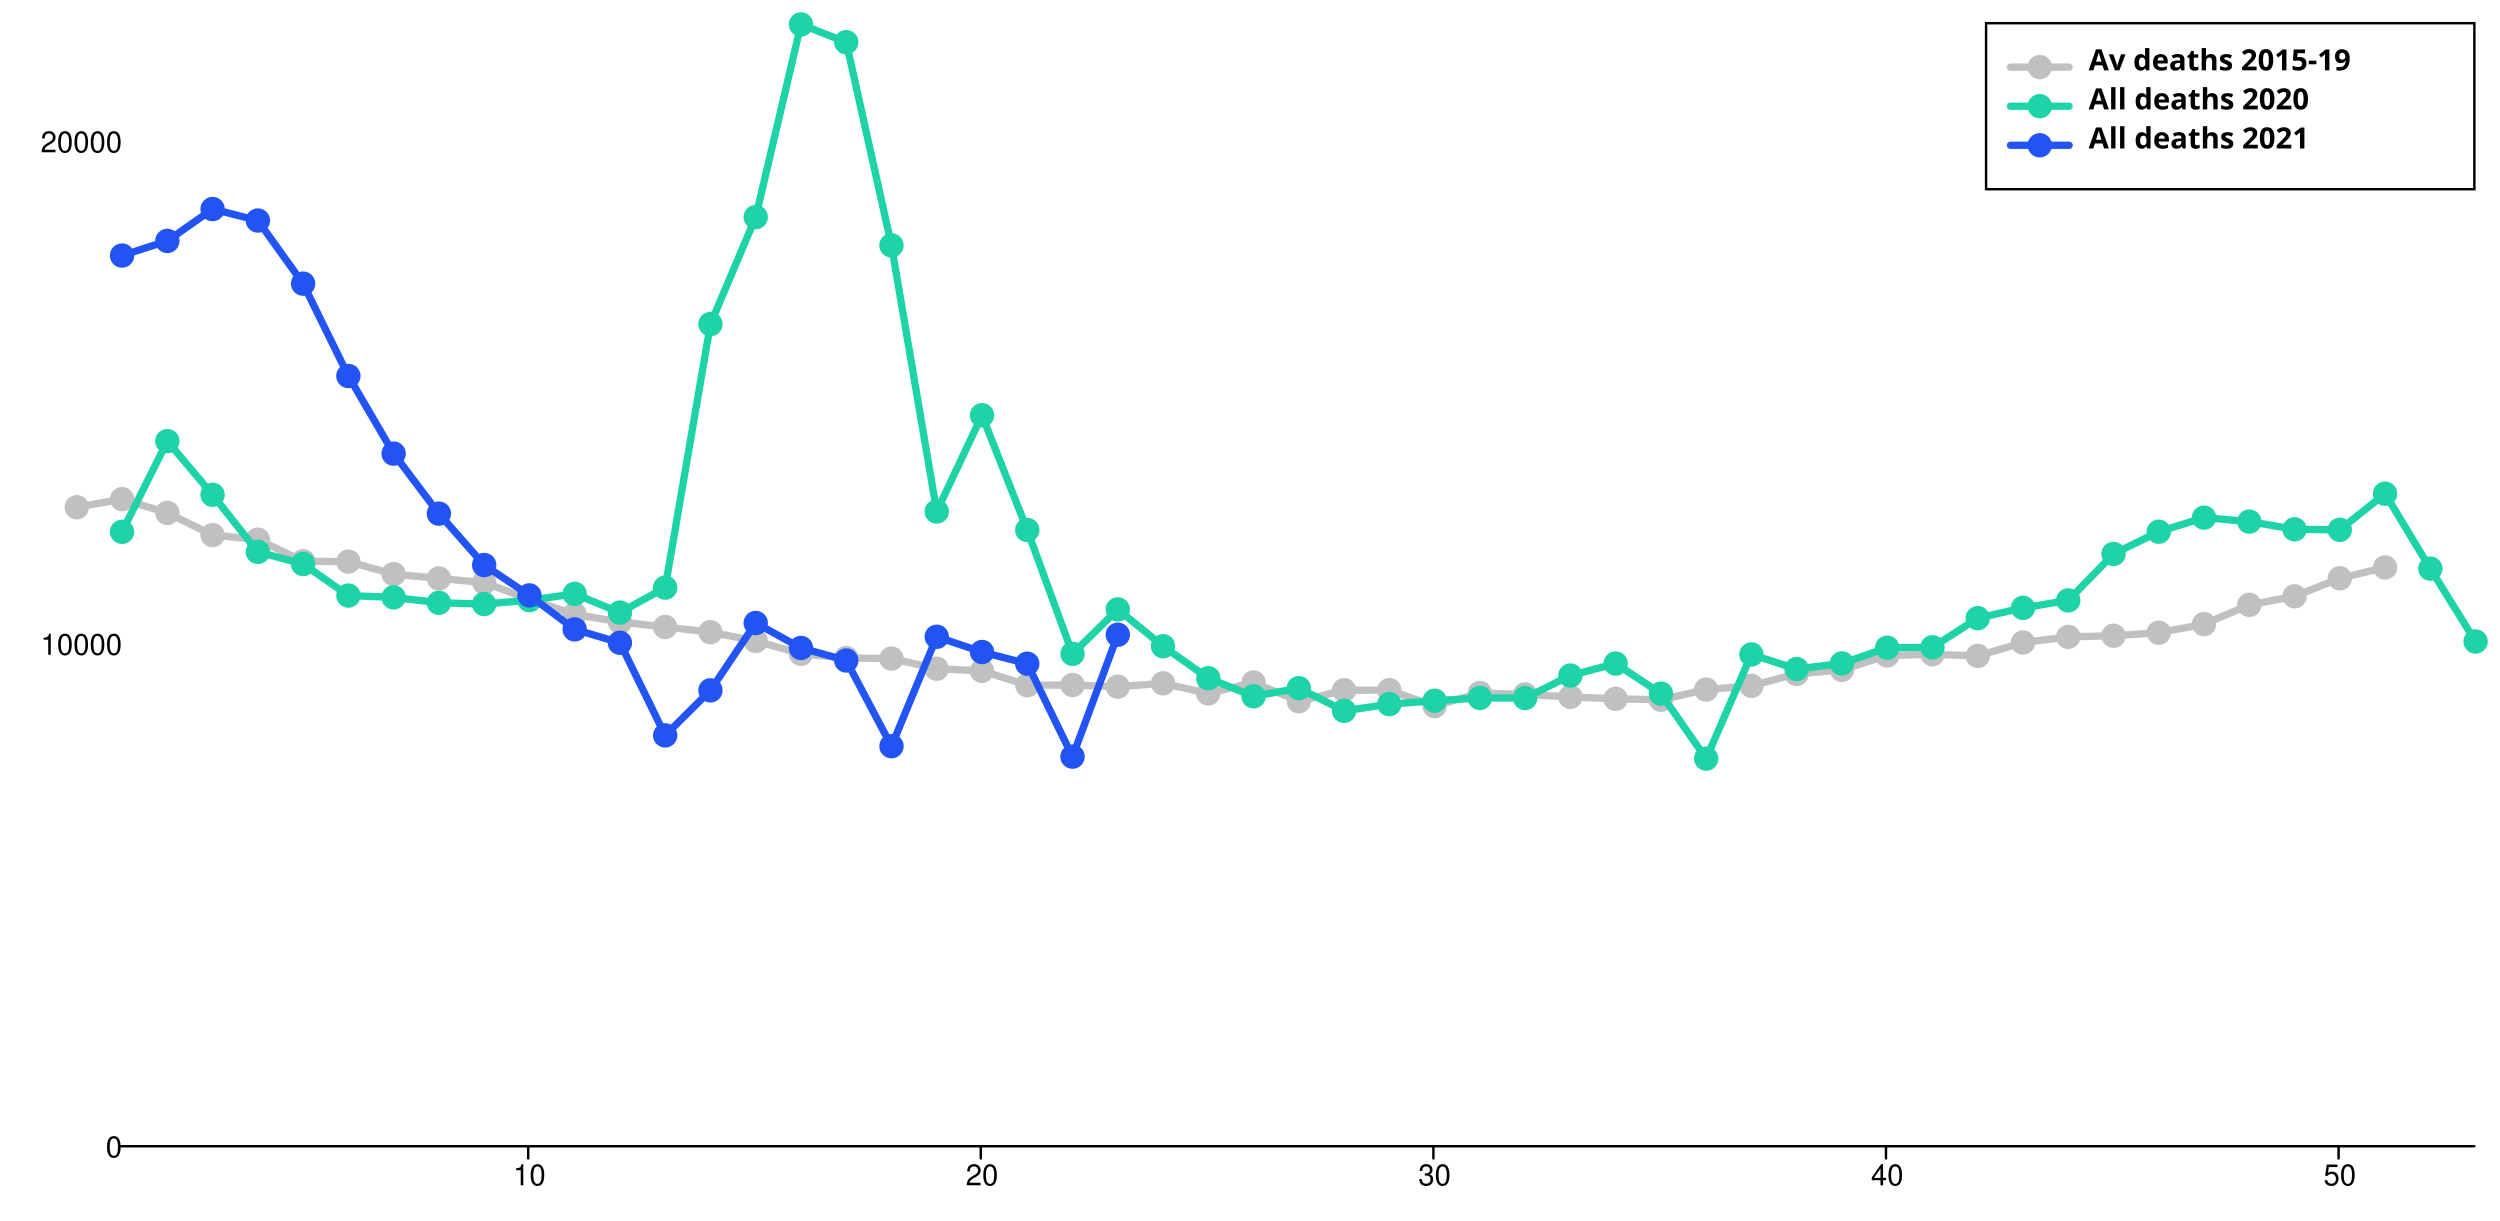
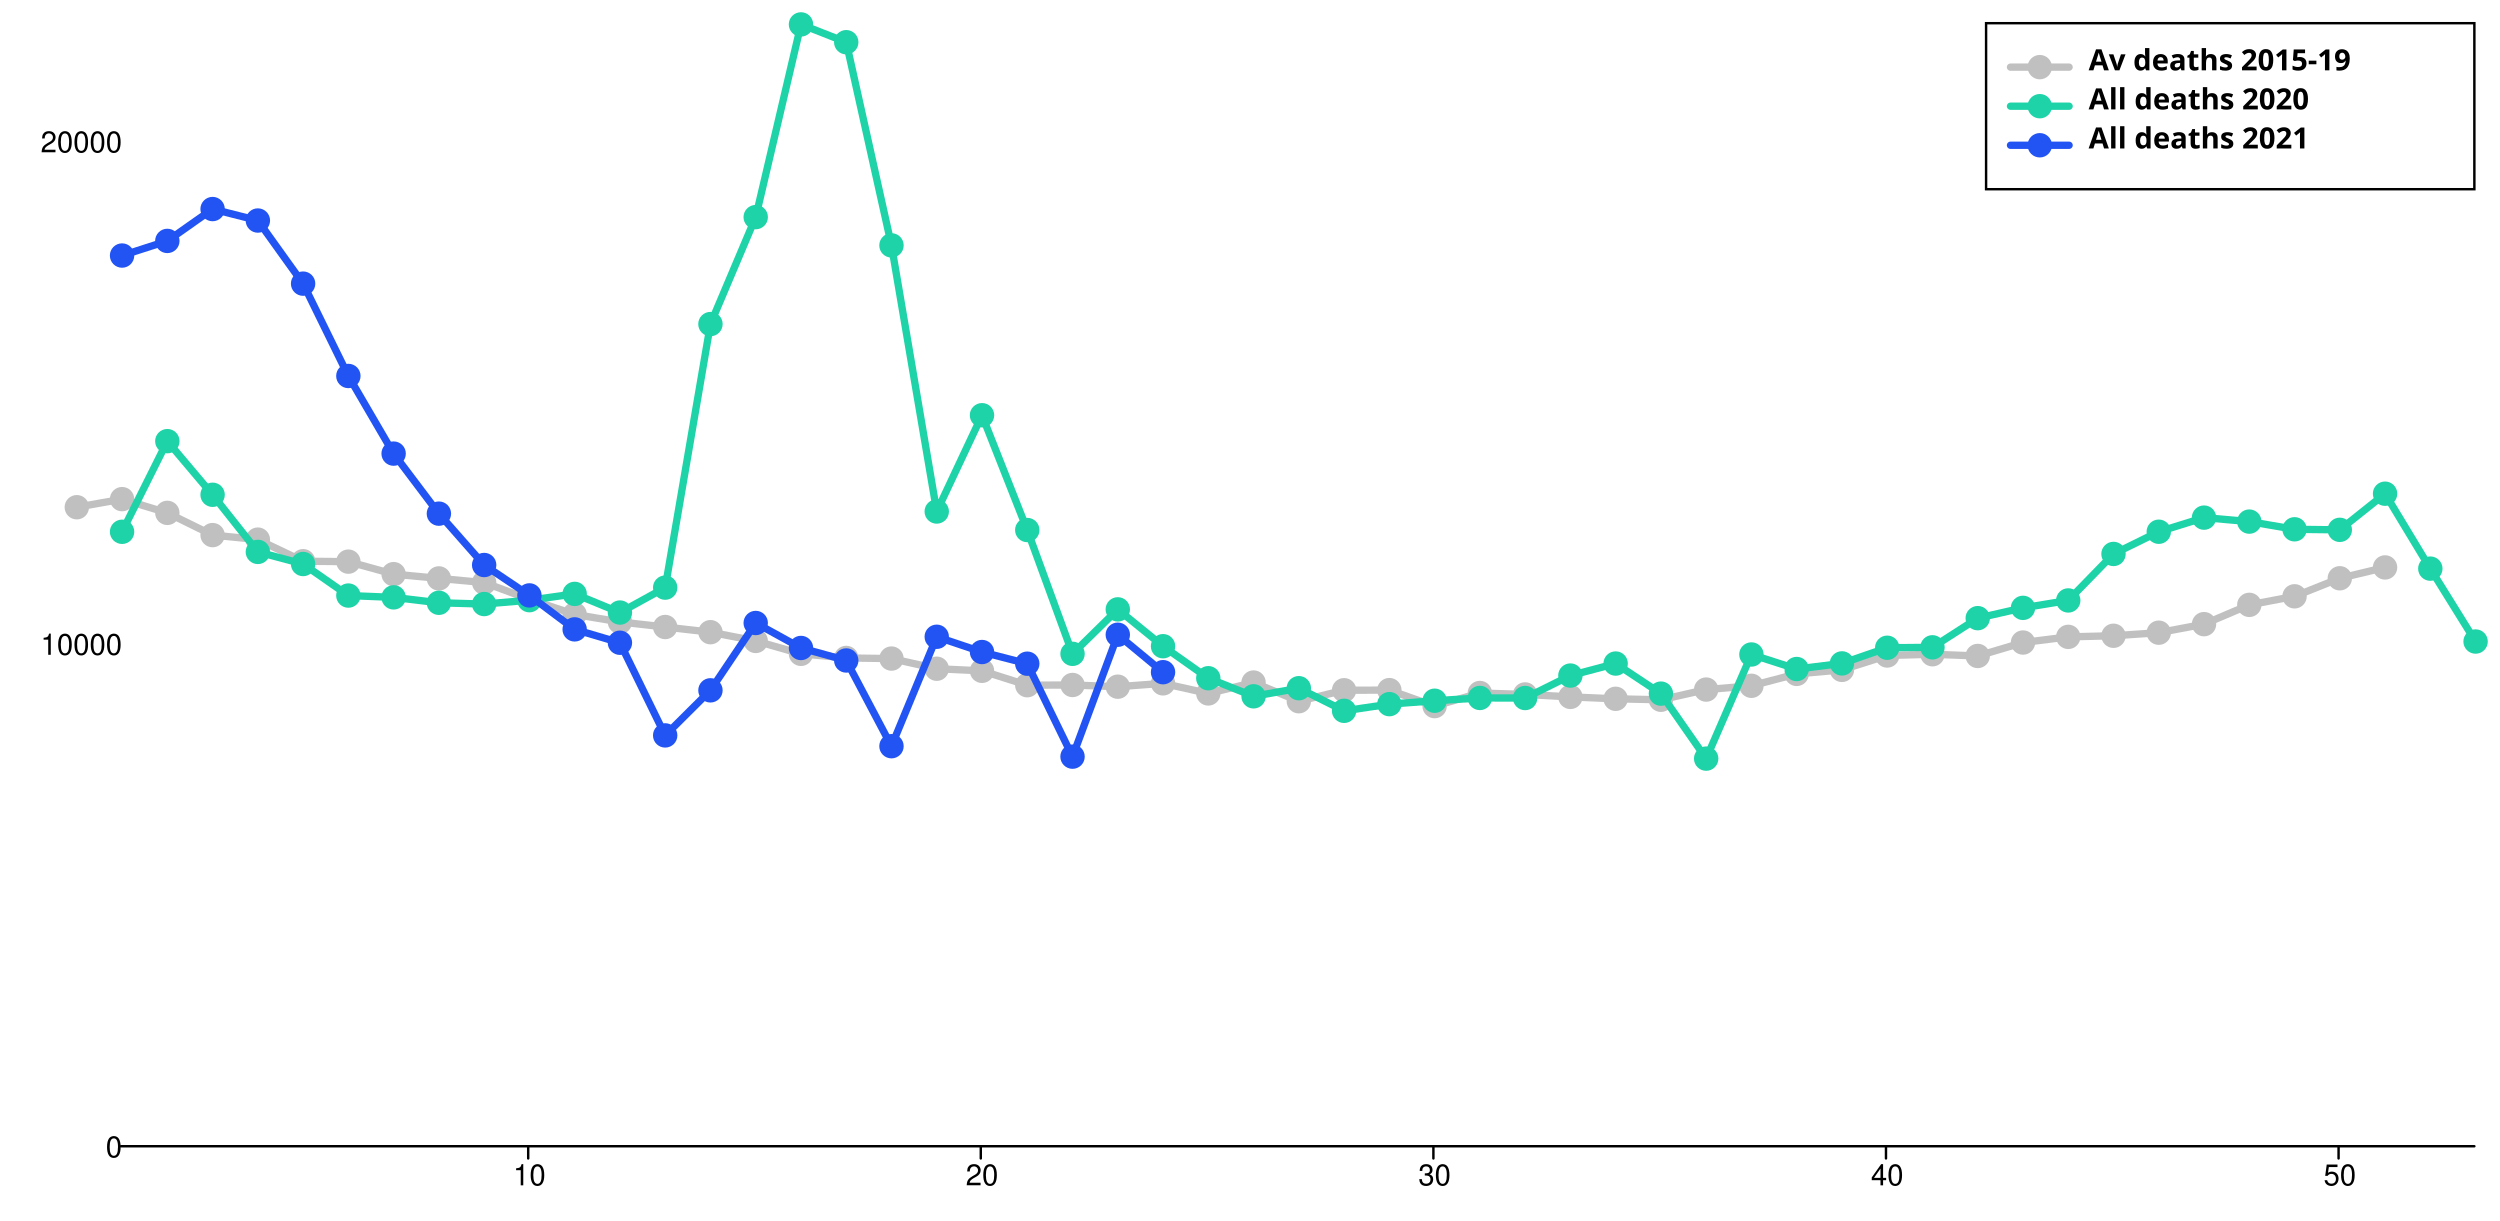
<svg xmlns="http://www.w3.org/2000/svg" width="1024" height="500" viewBox="0 0 1024 500" style="overflow:display" preserveAspectRatio="xMinYMin meet" overflow="visible">
  <defs>
    <style>
	.data-series path.line { fill-opacity: 0; stroke: black; }
	.data-series:hover path.line, .data-series.on path.line { cursor:pointer; }
	.data-series path.line.dotted { stroke-dasharray: 12 20 }
	#baseline:hover path.line, #baseline.on path.line { stroke-width: 5; }
	.data-series-0:hover circle, .data-series-0.on circle { display: inline; cursor:pointer; }
	#all-deaths-2020-allages:hover path.line, #all-deaths-2020-allages.on path.line { stroke-width: 5; }
	.data-series-1:hover circle, .data-series-1.on circle { display: inline; cursor:pointer; }
	#all-deaths-2021-allages:hover path.line, #all-deaths-2021-allages.on path.line { stroke-width: 5; }
	.data-series-2:hover circle, .data-series-2.on circle { display: inline; cursor:pointer; }
	.key rect { fill:transparent;stroke-width:1;stroke:black; }
	.key text { text-anchor:start;dominant-baseline:hanging;font-weight:bold;fill:black;stroke-width:0;font-family:sans-serif; }
	.graph-grid { font-family: "Helvetica Neue",Helvetica,Arial,"Lucida Grande",sans-serif; }
	.graph-grid line { stroke: black; stroke-width: 1; stroke-linecap: round; }
	.graph-grid.graph-grid-x text { text-anchor: middle; dominant-baseline: hanging; transform: translateY(10px); }
	.graph-grid.graph-grid-y text { text-anchor: end; dominant-baseline: middle; transform: translateX(-10px); }
	</style>
  </defs>
  <g class="graph-grid graph-grid-y">
    <line x1="49.50" y1="469.50" x2="1013.50" y2="469.50" data-left="50" />
    <text x="60" y="470" text-anchor="end">0</text>
    <text x="60" y="264.193" text-anchor="end">10000</text>
    <text x="60" y="58.385" text-anchor="end">20000</text>
    <text style="text-anchor:middle;dominant-baseline:hanging;font-weight:bold;transform: translateY(240px) rotate(-90deg);" />
  </g>
  <g class="graph-grid graph-grid-x">
    <line class="tick" x1="216.35" y1="469.50" x2="216.35" y2="474.50" />
    <text x="216.846" y="470" text-anchor="middle">10</text>
    <line class="tick" x1="401.73" y1="469.50" x2="401.73" y2="474.50" />
    <text x="402.231" y="470" text-anchor="middle">20</text>
    <line class="tick" x1="587.12" y1="469.50" x2="587.12" y2="474.50" />
    <text x="587.615" y="470" text-anchor="middle">30</text>
    <line class="tick" x1="772.50" y1="469.50" x2="772.50" y2="474.50" />
    <text x="773" y="470" text-anchor="middle">40</text>
    <line class="tick" x1="957.88" y1="469.50" x2="957.88" y2="474.50" />
    <text x="958.385" y="470" text-anchor="middle">50</text>
    <text style="text-anchor:middle;dominant-baseline:hanging;font-weight:bold;transform: translateY(240px) rotate(-90deg);" />
  </g>
  <g id="baseline" class="data-series data-series-0">
    <path d="M 31.46,207.76L 50.00,204.45L 68.54,210.07L 87.08,219.18L 105.62,221.03L 124.15,229.88L 142.69,230.05L 161.23,235.17L 179.77,236.92L 198.31,238.63L 216.85,245.46L 235.38,251.66L 253.92,254.75L 272.46,256.82L 291.00,258.94L 309.54,262.53L 328.08,267.81L 346.62,269.50L 365.15,269.75L 383.69,273.91L 402.23,274.77L 420.77,280.66L 439.31,280.57L 457.85,281.27L 476.38,279.90L 494.92,284.03L 513.46,279.57L 532.00,287.22L 550.54,282.72L 569.08,282.67L 587.62,289.22L 606.15,283.85L 624.69,284.44L 643.23,285.45L 661.77,286.23L 680.31,286.63L 698.85,282.45L 717.38,280.90L 735.92,276.03L 754.46,274.38L 773.00,268.49L 791.54,267.98L 810.08,268.68L 828.62,263.18L 847.15,260.86L 865.69,260.41L 884.23,259.15L 902.77,255.65L 921.31,247.75L 939.85,244.25L 958.38,236.86L 976.92,232.42" class="line" style="stroke:silver" stroke-width="3" stroke-linecap="round" />
    <circle cx="31.46" cy="207.76" data-y="12742.00" data-x="0" r="5" fill="silver" />
    <circle cx="50.00" cy="204.45" data-y="12903.00" data-x="1" r="5" fill="silver" />
    <circle cx="68.54" cy="210.07" data-y="12630.00" data-x="2" r="5" fill="silver" />
    <circle cx="87.08" cy="219.18" data-y="12187.00" data-x="3" r="5" fill="silver" />
    <circle cx="105.62" cy="221.03" data-y="12097.00" data-x="4" r="5" fill="silver" />
    <circle cx="124.15" cy="229.88" data-y="11667.00" data-x="5" r="5" fill="silver" />
    <circle cx="142.69" cy="230.05" data-y="11659.00" data-x="6" r="5" fill="silver" />
    <circle cx="161.23" cy="235.17" data-y="11410.00" data-x="7" r="5" fill="silver" />
    <circle cx="179.77" cy="236.92" data-y="11325.00" data-x="8" r="5" fill="silver" />
    <circle cx="198.31" cy="238.63" data-y="11242.00" data-x="9" r="5" fill="silver" />
    <circle cx="216.85" cy="245.46" data-y="10910.00" data-x="10" r="5" fill="silver" />
    <circle cx="235.38" cy="251.66" data-y="10609.00" data-x="11" r="5" fill="silver" />
    <circle cx="253.92" cy="254.75" data-y="10459.00" data-x="12" r="5" fill="silver" />
    <circle cx="272.46" cy="256.82" data-y="10358.00" data-x="13" r="5" fill="silver" />
    <circle cx="291.00" cy="258.94" data-y="10255.00" data-x="14" r="5" fill="silver" />
    <circle cx="309.54" cy="262.53" data-y="10081.00" data-x="15" r="5" fill="silver" />
    <circle cx="328.08" cy="267.81" data-y="9824.00" data-x="16" r="5" fill="silver" />
    <circle cx="346.62" cy="269.50" data-y="9742.00" data-x="17" r="5" fill="silver" />
    <circle cx="365.15" cy="269.75" data-y="9730.00" data-x="18" r="5" fill="silver" />
    <circle cx="383.69" cy="273.91" data-y="9528.00" data-x="19" r="5" fill="silver" />
    <circle cx="402.23" cy="274.77" data-y="9486.00" data-x="20" r="5" fill="silver" />
    <circle cx="420.77" cy="280.66" data-y="9200.00" data-x="21" r="5" fill="silver" />
    <circle cx="439.31" cy="280.57" data-y="9204.00" data-x="22" r="5" fill="silver" />
    <circle cx="457.85" cy="281.27" data-y="9170.00" data-x="23" r="5" fill="silver" />
    <circle cx="476.38" cy="279.90" data-y="9237.00" data-x="24" r="5" fill="silver" />
    <circle cx="494.92" cy="284.03" data-y="9036.00" data-x="25" r="5" fill="silver" />
    <circle cx="513.46" cy="279.57" data-y="9253.00" data-x="26" r="5" fill="silver" />
    <circle cx="532.00" cy="287.22" data-y="8881.00" data-x="27" r="5" fill="silver" />
    <circle cx="550.54" cy="282.72" data-y="9100.00" data-x="28" r="5" fill="silver" />
    <circle cx="569.08" cy="282.67" data-y="9102.00" data-x="29" r="5" fill="silver" />
    <circle cx="587.62" cy="289.22" data-y="8784.00" data-x="30" r="5" fill="silver" />
    <circle cx="606.15" cy="283.85" data-y="9045.00" data-x="31" r="5" fill="silver" />
    <circle cx="624.69" cy="284.44" data-y="9016.00" data-x="32" r="5" fill="silver" />
    <circle cx="643.23" cy="285.45" data-y="8967.00" data-x="33" r="5" fill="silver" />
    <circle cx="661.77" cy="286.23" data-y="8929.00" data-x="34" r="5" fill="silver" />
    <circle cx="680.31" cy="286.63" data-y="8910.00" data-x="35" r="5" fill="silver" />
    <circle cx="698.85" cy="282.45" data-y="9113.00" data-x="36" r="5" fill="silver" />
    <circle cx="717.38" cy="280.90" data-y="9188.00" data-x="37" r="5" fill="silver" />
    <circle cx="735.92" cy="276.03" data-y="9425.00" data-x="38" r="5" fill="silver" />
    <circle cx="754.46" cy="274.38" data-y="9505.00" data-x="39" r="5" fill="silver" />
    <circle cx="773.00" cy="268.49" data-y="9791.00" data-x="40" r="5" fill="silver" />
    <circle cx="791.54" cy="267.98" data-y="9816.00" data-x="41" r="5" fill="silver" />
    <circle cx="810.08" cy="268.68" data-y="9782.00" data-x="42" r="5" fill="silver" />
    <circle cx="828.62" cy="263.18" data-y="10049.00" data-x="43" r="5" fill="silver" />
    <circle cx="847.15" cy="260.86" data-y="10162.00" data-x="44" r="5" fill="silver" />
    <circle cx="865.69" cy="260.41" data-y="10184.00" data-x="45" r="5" fill="silver" />
    <circle cx="884.23" cy="259.15" data-y="10245.00" data-x="46" r="5" fill="silver" />
    <circle cx="902.77" cy="255.65" data-y="10415.00" data-x="47" r="5" fill="silver" />
    <circle cx="921.31" cy="247.75" data-y="10799.00" data-x="48" r="5" fill="silver" />
    <circle cx="939.85" cy="244.25" data-y="10969.00" data-x="49" r="5" fill="silver" />
    <circle cx="958.38" cy="236.86" data-y="11328.00" data-x="50" r="5" fill="silver" />
    <circle cx="976.92" cy="232.42" data-y="11544.00" data-x="51" r="5" fill="silver" />
  </g>
  <g id="all-deaths-2020-allages" class="data-series data-series-1">
    <path d="M 50.00,217.82L 68.54,180.70L 87.08,202.66L 105.62,226.06L 124.15,231.02L 142.69,243.94L 161.23,244.68L 179.77,246.90L 198.31,247.42L 216.85,245.83L 235.38,243.26L 253.92,250.90L 272.46,240.69L 291.00,132.74L 309.54,88.93L 328.08,10.00L 346.62,17.29L 365.15,100.51L 383.69,209.51L 402.23,170.08L 420.77,217.10L 439.31,267.81L 457.85,249.60L 476.38,264.69L 494.92,277.80L 513.46,285.21L 532.00,281.89L 550.54,291.15L 569.08,288.42L 587.62,287.02L 606.15,285.88L 624.69,285.91L 643.23,276.71L 661.77,271.79L 680.31,284.11L 698.85,310.73L 717.38,268.08L 735.92,274.03L 754.46,271.73L 773.00,265.32L 791.54,265.14L 810.08,253.20L 828.62,248.98L 847.15,245.94L 865.69,226.90L 884.23,217.80L 902.77,212.02L 921.31,213.65L 939.85,216.80L 958.38,217.02L 976.92,202.22L 995.46,232.91L 1014.00,262.77" class="line" style="stroke:#1DD3A7" stroke-width="3" stroke-linecap="round" />
    <circle cx="50.00" cy="217.82" data-y="12253.00" data-x="1" r="5" fill="#1DD3A7" />
    <circle cx="68.54" cy="180.70" data-y="14057.00" data-x="2" r="5" fill="#1DD3A7" />
    <circle cx="87.08" cy="202.66" data-y="12990.00" data-x="3" r="5" fill="#1DD3A7" />
    <circle cx="105.62" cy="226.06" data-y="11853.00" data-x="4" r="5" fill="#1DD3A7" />
    <circle cx="124.15" cy="231.02" data-y="11612.00" data-x="5" r="5" fill="#1DD3A7" />
    <circle cx="142.69" cy="243.94" data-y="10984.00" data-x="6" r="5" fill="#1DD3A7" />
    <circle cx="161.23" cy="244.68" data-y="10948.00" data-x="7" r="5" fill="#1DD3A7" />
    <circle cx="179.77" cy="246.90" data-y="10840.00" data-x="8" r="5" fill="#1DD3A7" />
    <circle cx="198.31" cy="247.42" data-y="10815.00" data-x="9" r="5" fill="#1DD3A7" />
    <circle cx="216.85" cy="245.83" data-y="10892.00" data-x="10" r="5" fill="#1DD3A7" />
    <circle cx="235.38" cy="243.26" data-y="11017.00" data-x="11" r="5" fill="#1DD3A7" />
    <circle cx="253.92" cy="250.90" data-y="10646.00" data-x="12" r="5" fill="#1DD3A7" />
    <circle cx="272.46" cy="240.69" data-y="11142.00" data-x="13" r="5" fill="#1DD3A7" />
    <circle cx="291.00" cy="132.74" data-y="16387.00" data-x="14" r="5" fill="#1DD3A7" />
    <circle cx="309.54" cy="88.93" data-y="18516.00" data-x="15" r="5" fill="#1DD3A7" />
    <circle cx="328.08" cy="10.00" data-y="22351.00" data-x="16" r="5" fill="#1DD3A7" />
    <circle cx="346.62" cy="17.29" data-y="21997.00" data-x="17" r="5" fill="#1DD3A7" />
    <circle cx="365.15" cy="100.51" data-y="17953.00" data-x="18" r="5" fill="#1DD3A7" />
    <circle cx="383.69" cy="209.51" data-y="12657.00" data-x="19" r="5" fill="#1DD3A7" />
    <circle cx="402.23" cy="170.08" data-y="14573.00" data-x="20" r="5" fill="#1DD3A7" />
    <circle cx="420.77" cy="217.10" data-y="12288.00" data-x="21" r="5" fill="#1DD3A7" />
    <circle cx="439.31" cy="267.81" data-y="9824.00" data-x="22" r="5" fill="#1DD3A7" />
    <circle cx="457.85" cy="249.60" data-y="10709.00" data-x="23" r="5" fill="#1DD3A7" />
    <circle cx="476.38" cy="264.69" data-y="9976.00" data-x="24" r="5" fill="#1DD3A7" />
    <circle cx="494.92" cy="277.80" data-y="9339.00" data-x="25" r="5" fill="#1DD3A7" />
    <circle cx="513.46" cy="285.21" data-y="8979.00" data-x="26" r="5" fill="#1DD3A7" />
    <circle cx="532.00" cy="281.89" data-y="9140.00" data-x="27" r="5" fill="#1DD3A7" />
    <circle cx="550.54" cy="291.15" data-y="8690.00" data-x="28" r="5" fill="#1DD3A7" />
    <circle cx="569.08" cy="288.42" data-y="8823.00" data-x="29" r="5" fill="#1DD3A7" />
    <circle cx="587.62" cy="287.02" data-y="8891.00" data-x="30" r="5" fill="#1DD3A7" />
    <circle cx="606.15" cy="285.88" data-y="8946.00" data-x="31" r="5" fill="#1DD3A7" />
    <circle cx="624.69" cy="285.91" data-y="8945.00" data-x="32" r="5" fill="#1DD3A7" />
    <circle cx="643.23" cy="276.71" data-y="9392.00" data-x="33" r="5" fill="#1DD3A7" />
    <circle cx="661.77" cy="271.79" data-y="9631.00" data-x="34" r="5" fill="#1DD3A7" />
    <circle cx="680.31" cy="284.11" data-y="9032.00" data-x="35" r="5" fill="#1DD3A7" />
    <circle cx="698.85" cy="310.73" data-y="7739.00" data-x="36" r="5" fill="#1DD3A7" />
    <circle cx="717.38" cy="268.08" data-y="9811.00" data-x="37" r="5" fill="#1DD3A7" />
    <circle cx="735.92" cy="274.03" data-y="9522.00" data-x="38" r="5" fill="#1DD3A7" />
    <circle cx="754.46" cy="271.73" data-y="9634.00" data-x="39" r="5" fill="#1DD3A7" />
    <circle cx="773.00" cy="265.32" data-y="9945.00" data-x="40" r="5" fill="#1DD3A7" />
    <circle cx="791.54" cy="265.14" data-y="9954.00" data-x="41" r="5" fill="#1DD3A7" />
    <circle cx="810.08" cy="253.20" data-y="10534.00" data-x="42" r="5" fill="#1DD3A7" />
    <circle cx="828.62" cy="248.98" data-y="10739.00" data-x="43" r="5" fill="#1DD3A7" />
    <circle cx="847.15" cy="245.94" data-y="10887.00" data-x="44" r="5" fill="#1DD3A7" />
    <circle cx="865.69" cy="226.90" data-y="11812.00" data-x="45" r="5" fill="#1DD3A7" />
    <circle cx="884.23" cy="217.80" data-y="12254.00" data-x="46" r="5" fill="#1DD3A7" />
    <circle cx="902.77" cy="212.02" data-y="12535.00" data-x="47" r="5" fill="#1DD3A7" />
    <circle cx="921.31" cy="213.65" data-y="12456.00" data-x="48" r="5" fill="#1DD3A7" />
    <circle cx="939.85" cy="216.80" data-y="12303.00" data-x="49" r="5" fill="#1DD3A7" />
    <circle cx="958.38" cy="217.02" data-y="12292.00" data-x="50" r="5" fill="#1DD3A7" />
    <circle cx="976.92" cy="202.22" data-y="13011.00" data-x="51" r="5" fill="#1DD3A7" />
    <circle cx="995.46" cy="232.91" data-y="11520.00" data-x="52" r="5" fill="#1DD3A7" />
    <circle cx="1014.00" cy="262.77" data-y="10069.00" data-x="53" r="5" fill="#1DD3A7" />
  </g>
  <g id="all-deaths-2021-allages" class="data-series data-series-2">
-     <path d="M 50.00,104.67L 68.54,98.68L 87.08,85.63L 105.62,90.33L 124.15,116.18L 142.69,154.00L 161.23,185.80L 179.77,210.39L 198.31,231.43L 216.85,243.88L 235.38,257.79L 253.92,263.27L 272.46,301.22L 291.00,282.76L 309.54,255.18L 328.08,265.41L 346.62,270.53L 365.15,305.64L 383.69,260.82L 402.23,267.07L 420.77,271.85L 439.31,309.92L 457.85,259.99" class="line" style="stroke:#2254F4" stroke-width="3" stroke-linecap="round" />
+     <path d="M 50.00,104.67L 68.54,98.68L 87.08,85.63L 105.62,90.33L 124.15,116.18L 142.69,154.00L 161.23,185.80L 179.77,210.39L 198.31,231.43L 216.85,243.88L 235.38,257.79L 253.92,263.27L 272.46,301.22L 291.00,282.76L 309.54,255.18L 328.08,265.41L 346.62,270.53L 365.15,305.64L 383.69,260.82L 402.23,267.07L 420.77,271.85L 439.31,309.92L 457.85,259.99L 476.38,275.33" class="line" style="stroke:#2254F4" stroke-width="3" stroke-linecap="round" />
    <circle cx="50.00" cy="104.67" data-y="17751.00" data-x="1" r="5" fill="#2254F4" />
    <circle cx="68.54" cy="98.68" data-y="18042.00" data-x="2" r="5" fill="#2254F4" />
    <circle cx="87.08" cy="85.63" data-y="18676.00" data-x="3" r="5" fill="#2254F4" />
    <circle cx="105.62" cy="90.33" data-y="18448.00" data-x="4" r="5" fill="#2254F4" />
    <circle cx="124.15" cy="116.18" data-y="17192.00" data-x="5" r="5" fill="#2254F4" />
    <circle cx="142.69" cy="154.00" data-y="15354.00" data-x="6" r="5" fill="#2254F4" />
    <circle cx="161.23" cy="185.80" data-y="13809.00" data-x="7" r="5" fill="#2254F4" />
    <circle cx="179.77" cy="210.39" data-y="12614.00" data-x="8" r="5" fill="#2254F4" />
    <circle cx="198.31" cy="231.43" data-y="11592.00" data-x="9" r="5" fill="#2254F4" />
    <circle cx="216.85" cy="243.88" data-y="10987.00" data-x="10" r="5" fill="#2254F4" />
    <circle cx="235.38" cy="257.79" data-y="10311.00" data-x="11" r="5" fill="#2254F4" />
    <circle cx="253.92" cy="263.27" data-y="10045.00" data-x="12" r="5" fill="#2254F4" />
    <circle cx="272.46" cy="301.22" data-y="8201.00" data-x="13" r="5" fill="#2254F4" />
    <circle cx="291.00" cy="282.76" data-y="9098.00" data-x="14" r="5" fill="#2254F4" />
    <circle cx="309.54" cy="255.18" data-y="10438.00" data-x="15" r="5" fill="#2254F4" />
    <circle cx="328.08" cy="265.41" data-y="9941.00" data-x="16" r="5" fill="#2254F4" />
    <circle cx="346.62" cy="270.53" data-y="9692.00" data-x="17" r="5" fill="#2254F4" />
    <circle cx="365.15" cy="305.64" data-y="7986.00" data-x="18" r="5" fill="#2254F4" />
    <circle cx="383.69" cy="260.82" data-y="10164.00" data-x="19" r="5" fill="#2254F4" />
    <circle cx="402.23" cy="267.07" data-y="9860.00" data-x="20" r="5" fill="#2254F4" />
    <circle cx="420.77" cy="271.85" data-y="9628.00" data-x="21" r="5" fill="#2254F4" />
    <circle cx="439.31" cy="309.92" data-y="7778.00" data-x="22" r="5" fill="#2254F4" />
    <circle cx="457.85" cy="259.99" data-y="10204.00" data-x="23" r="5" fill="#2254F4" />
+     <circle cx="476.38" cy="275.33" data-y="9459.00" data-x="24" r="5" fill="#2254F4" />
  </g>
  <g class="key">
    <rect x="813.5" y="9.5" width="200" height="68" />
    <g id="baseline-key">&gt;	<text x="823.5" y="19.5">
        <tspan dx="32" dy="0">Av deaths 2015-19</tspan>
      </text>
      <path d="M823.50,27.50 l 24 0" class="line" style="stroke:silver" stroke-width="3" stroke-linecap="round" />
      <circle cx="835.50" cy="27.50" r="5" fill="silver" />
    </g>
    <g id="all-deaths-2020-allages-key">&gt;	<text x="823.5" y="35.5">
        <tspan dx="32" dy="0">All deaths 2020</tspan>
      </text>
      <path d="M823.50,43.50 l 24 0" class="line" style="stroke:#1DD3A7" stroke-width="3" stroke-linecap="round" />
      <circle cx="835.50" cy="43.50" r="5" fill="#1DD3A7" />
    </g>
    <g id="all-deaths-2021-allages-key">&gt;	<text x="823.5" y="51.5">
        <tspan dx="32" dy="0">All deaths 2021</tspan>
      </text>
      <path d="M823.50,59.50 l 24 0" class="line" style="stroke:#2254F4" stroke-width="3" stroke-linecap="round" />
      <circle cx="835.50" cy="59.50" r="5" fill="#2254F4" />
    </g>
  </g>
</svg>
